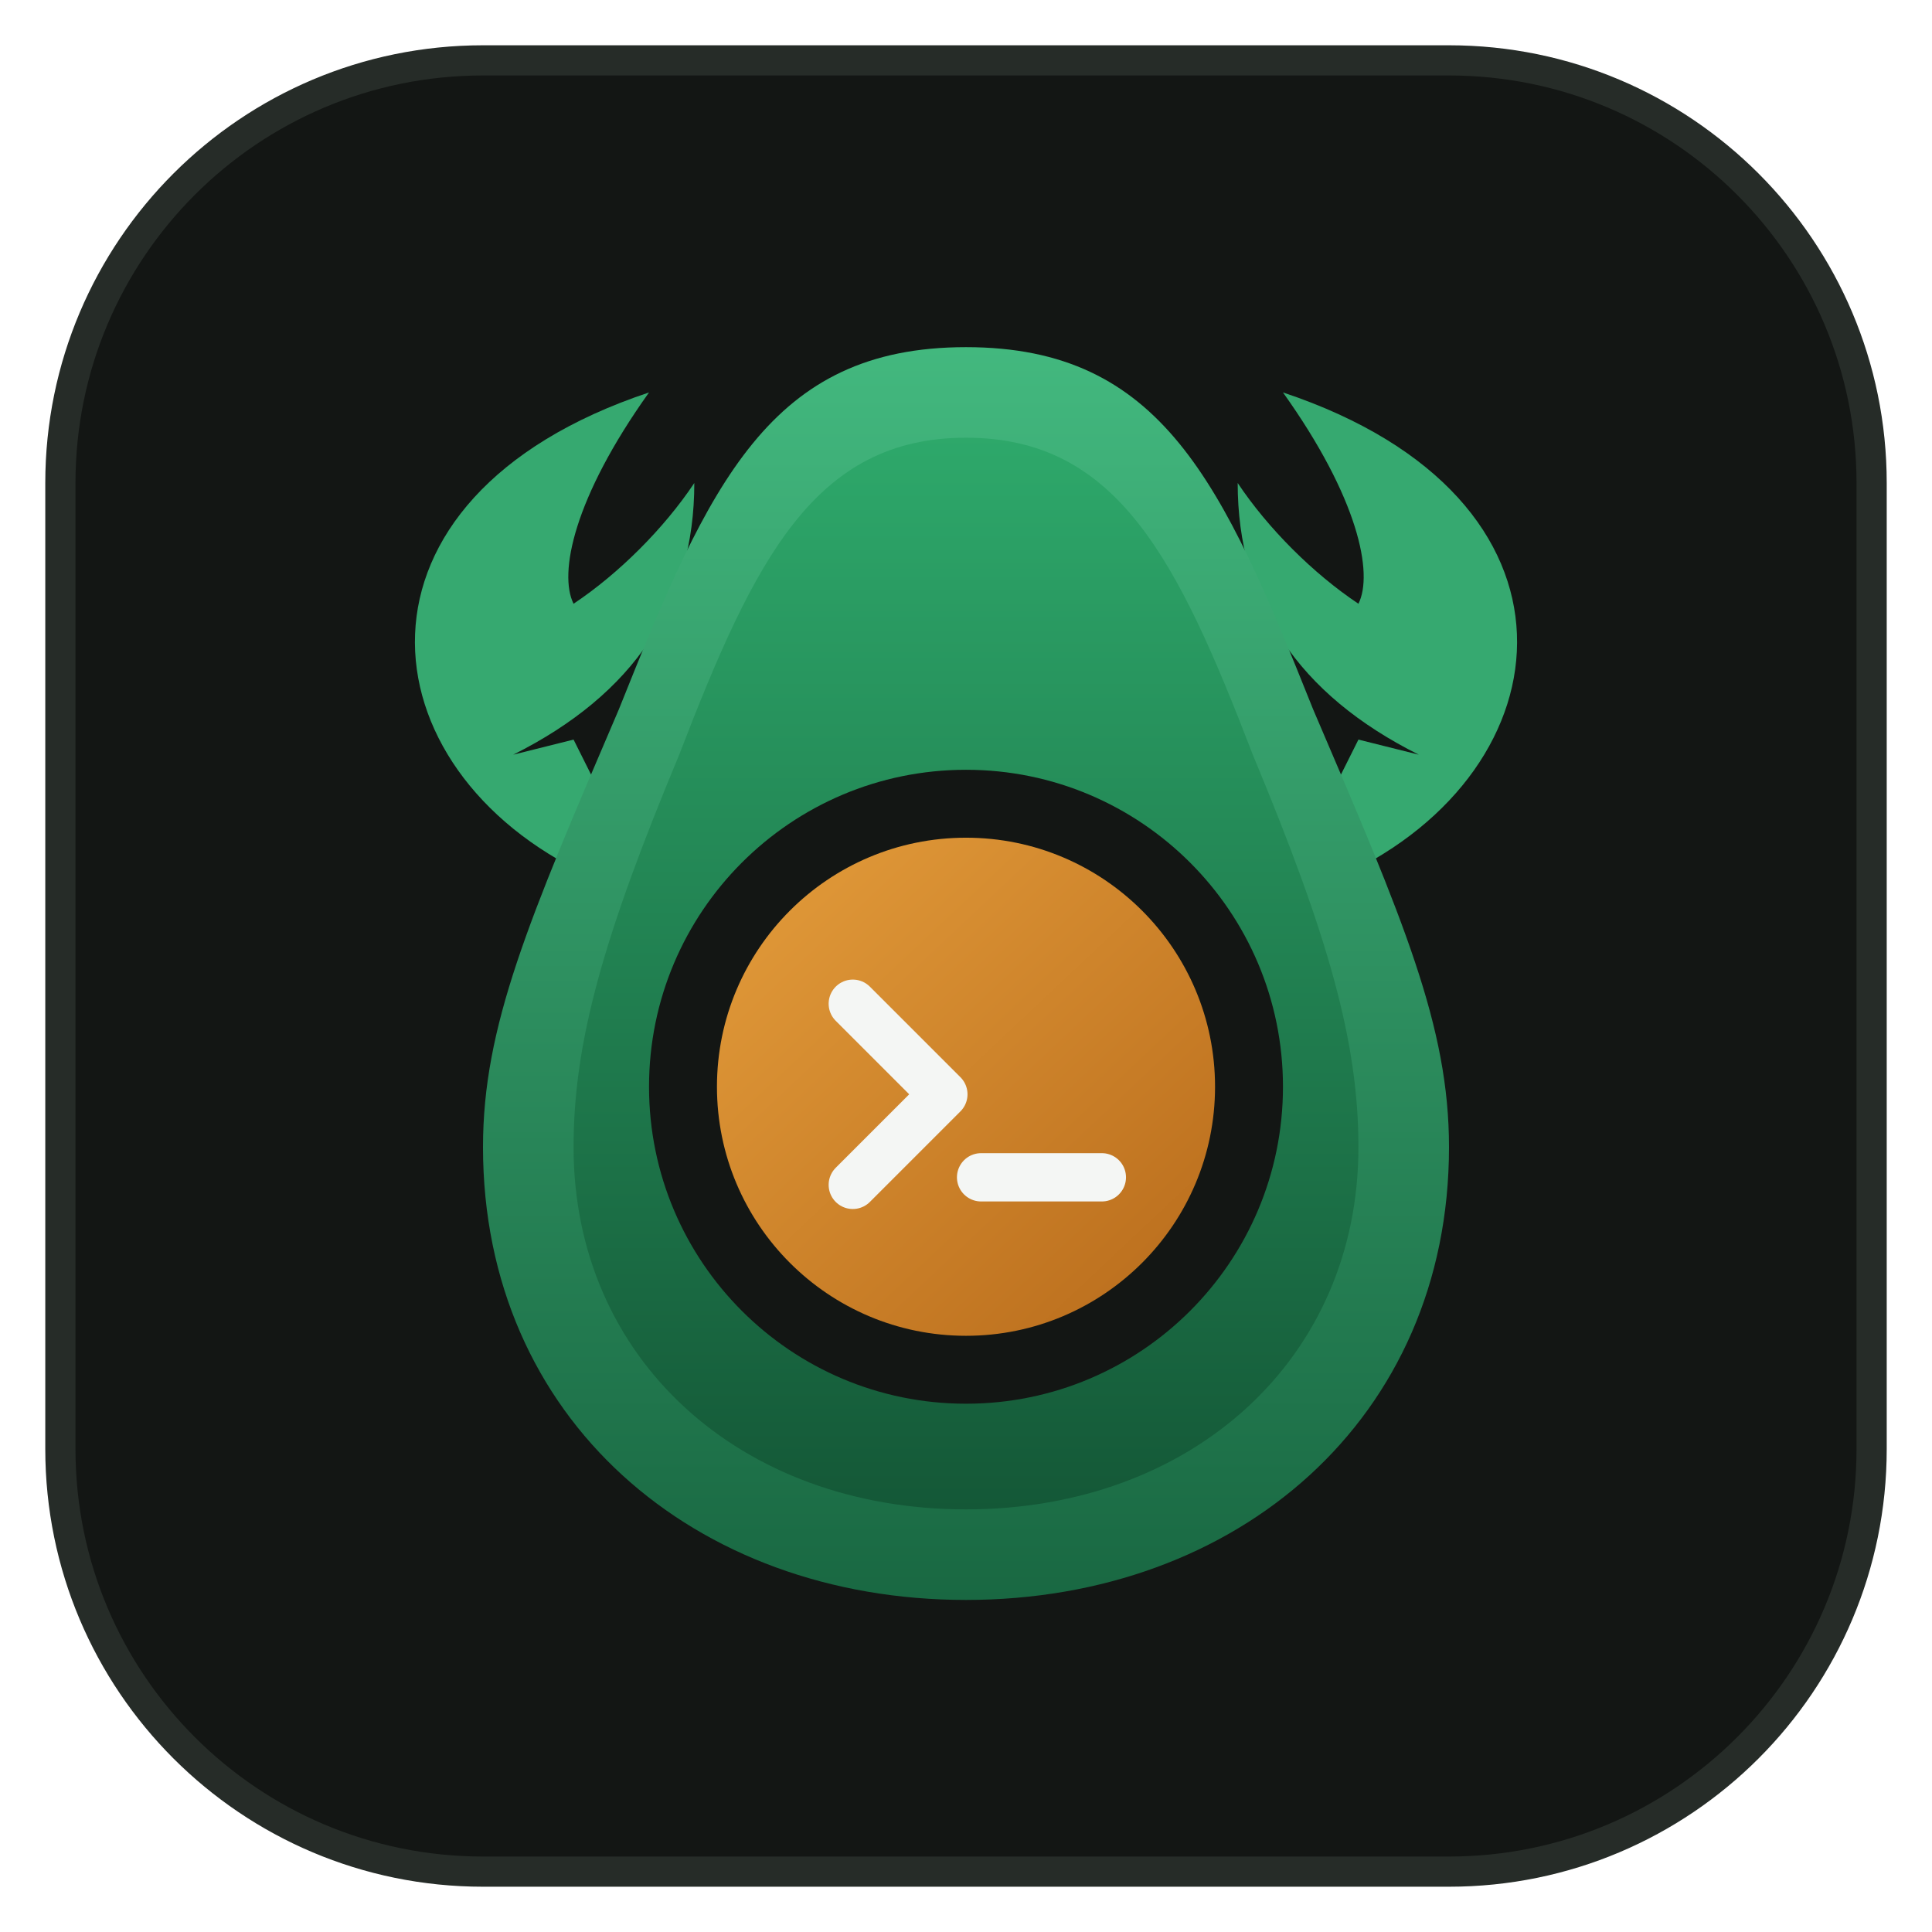
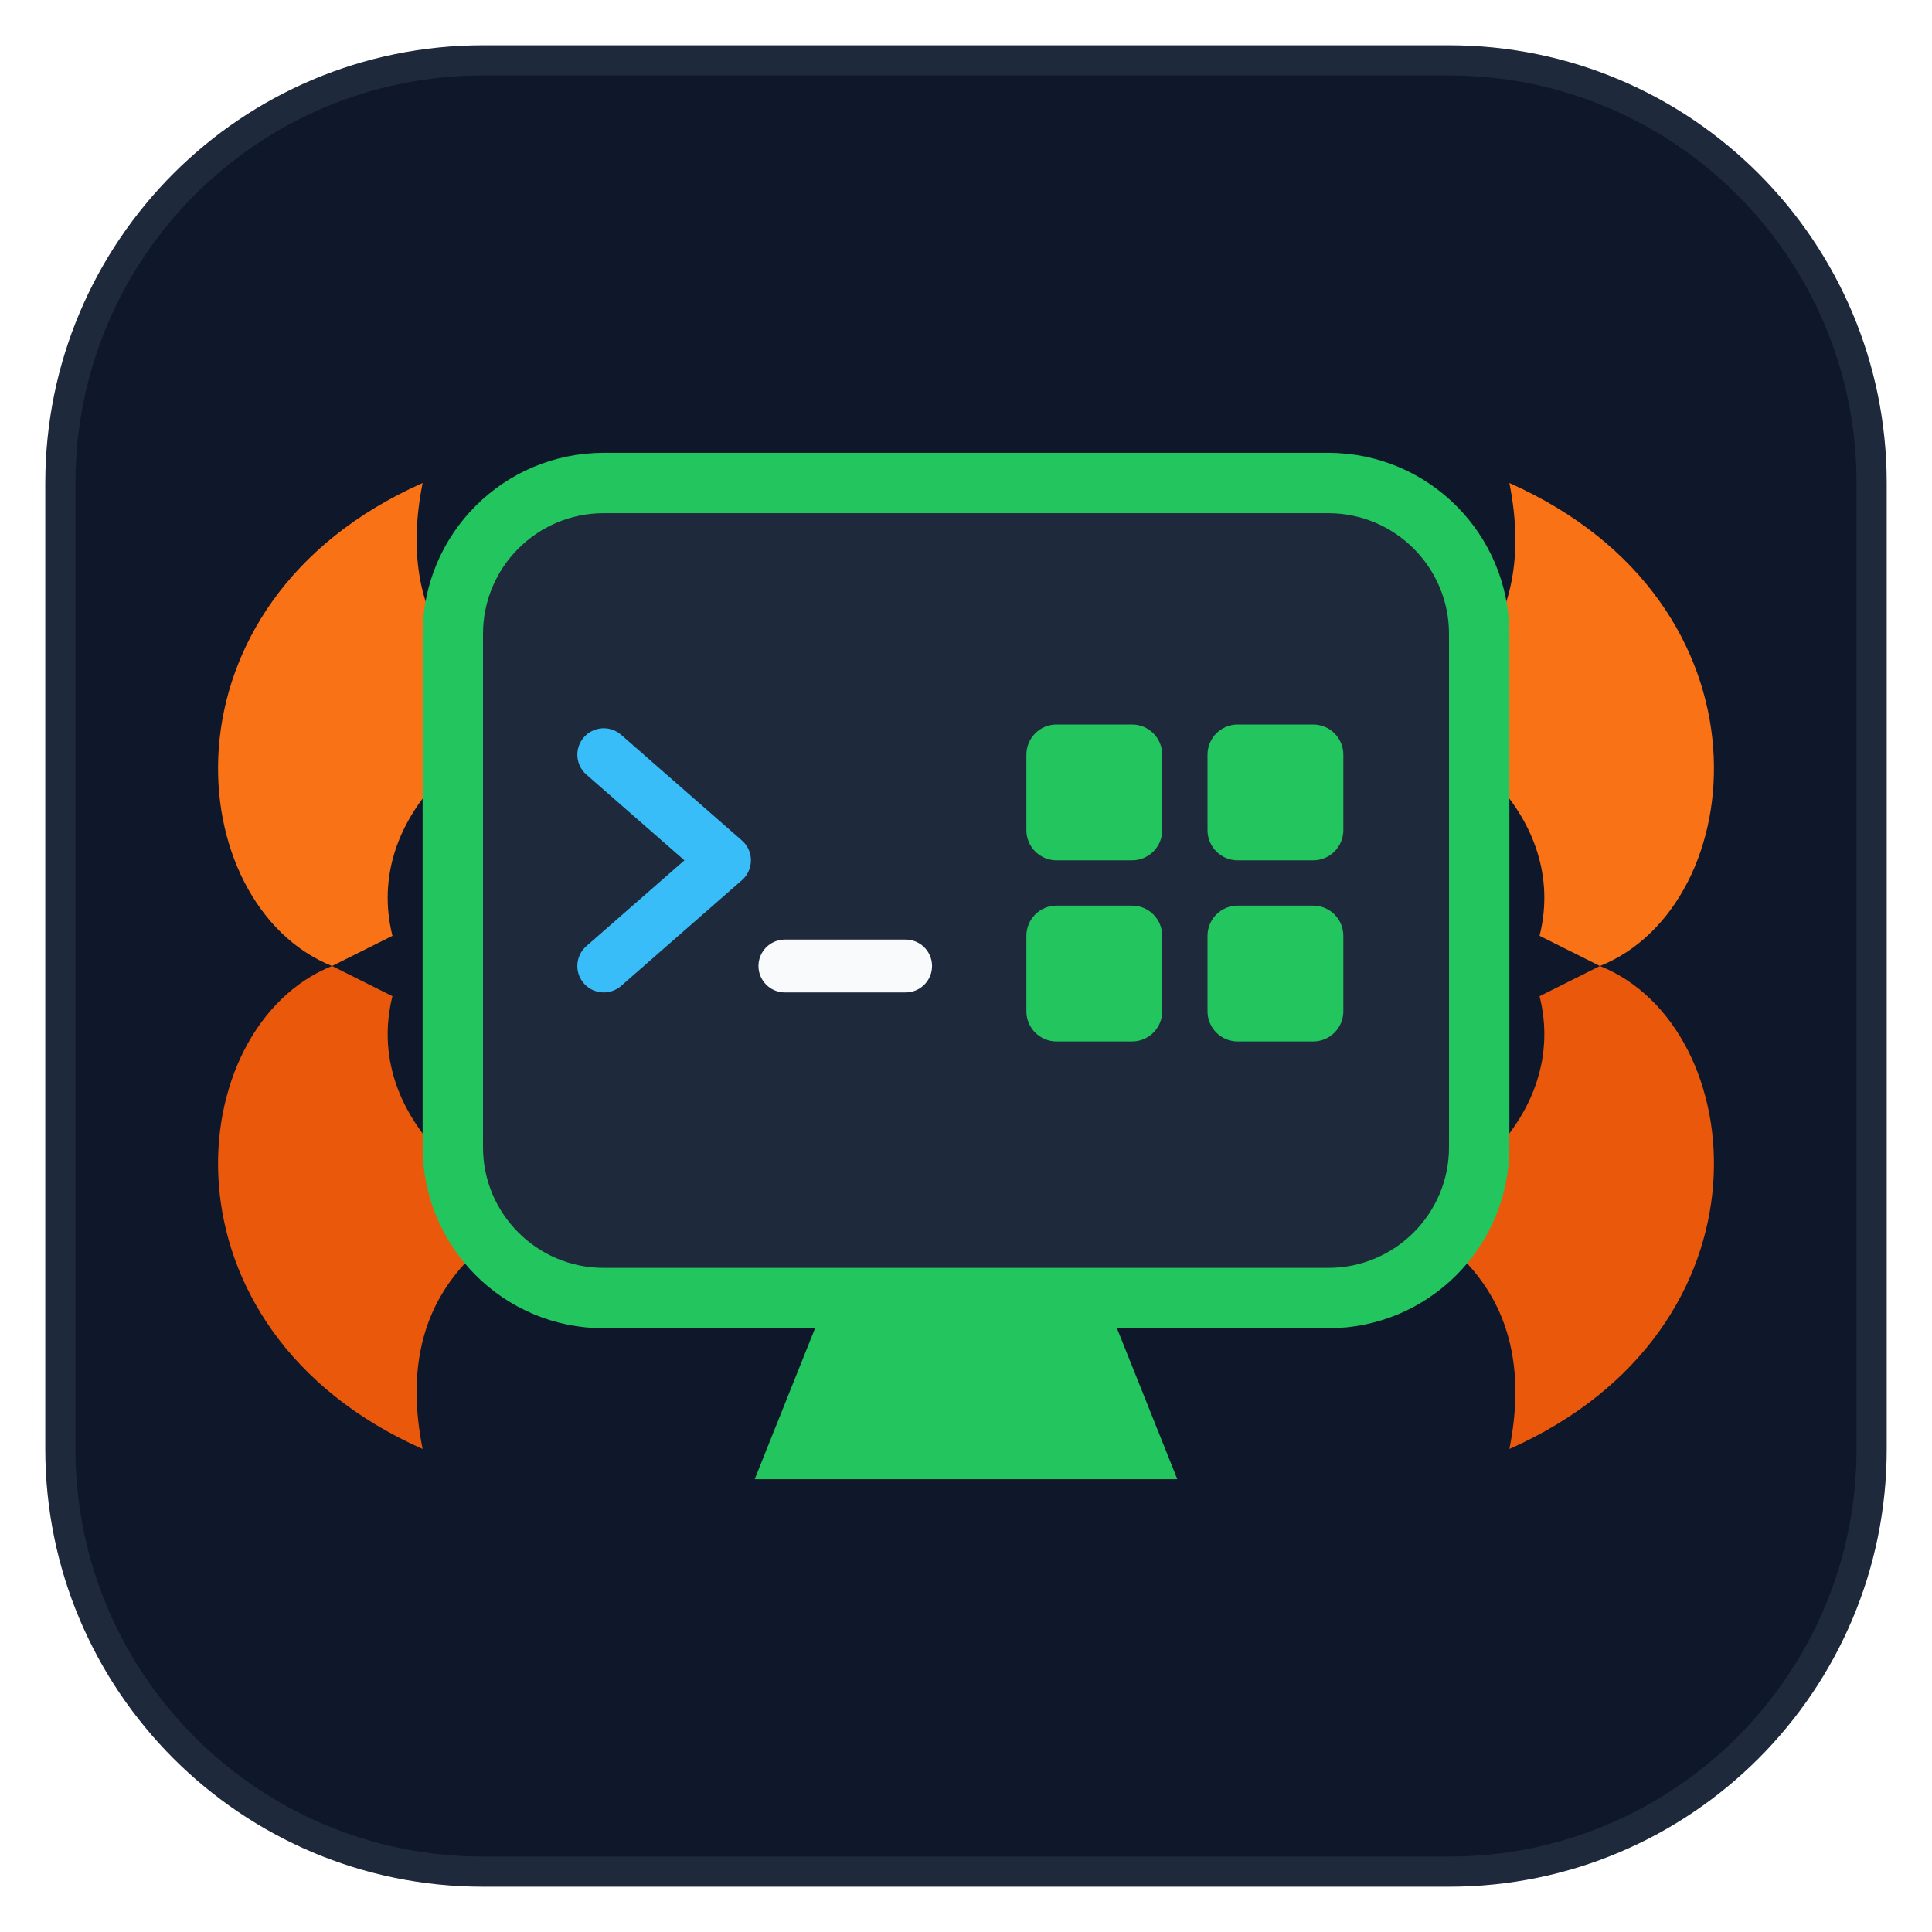
<svg xmlns="http://www.w3.org/2000/svg" viewBox="0 0 128 128" fill="none">
-   <defs>
-     <linearGradient id="crac-avo-outer" x1="64" y1="22" x2="64" y2="106" gradientUnits="userSpaceOnUse">
-       <stop offset="0" stop-color="#43b97f" />
-       <stop offset="1" stop-color="#196842" />
-     </linearGradient>
-     <linearGradient id="crac-avo-inner" x1="64" y1="28" x2="64" y2="100" gradientUnits="userSpaceOnUse">
-       <stop offset="0" stop-color="#2ea96b" />
-       <stop offset="1" stop-color="#145837" />
-     </linearGradient>
-     <linearGradient id="crac-pit" x1="48" y1="54" x2="80" y2="88" gradientUnits="userSpaceOnUse">
-       <stop offset="0" stop-color="#e59e3c" />
-       <stop offset="1" stop-color="#b86b1b" />
-     </linearGradient>
-   </defs>
-   <rect x="4" y="4" width="120" height="120" rx="28" fill="#131614" stroke="#262c28" stroke-width="2" />
-   <path d="M39 58 C24 51 22 33 43 26 C38 33 37 38 38 40 C41 38 44 35 46 32 C46 40 42 46 34 50 L38 49 L41 55 Z" fill="#36a970" />
-   <path d="M89 58 C104 51 106 33 85 26 C90 33 91 38 90 40 C87 38 84 35 82 32 C82 40 86 46 94 50 L90 49 L87 55 Z" fill="#36a970" />
-   <path d="M64 23 C51 23 47 32 41 47 C35 61 32 68 32 76 C32 94 46 106 64 106 C82 106 96 94 96 76 C96 68 93 61 87 47 C81 32 77 23 64 23 Z" fill="url(#crac-avo-outer)" />
-   <path d="M64 29 C54 29 50 37 45 50 C40 62 38 69 38 76 C38 90 49 100 64 100 C79 100 90 90 90 76 C90 69 88 62 83 50 C78 37 74 29 64 29 Z" fill="url(#crac-avo-inner)" />
-   <circle cx="64" cy="72" r="21" fill="#131614" />
-   <circle cx="64" cy="72" r="16.5" fill="url(#crac-pit)" />
-   <path d="M56.5 66.5 L62.5 72.5 L56.5 78.5" stroke="#f4f6f4" stroke-width="3.2" stroke-linecap="round" stroke-linejoin="round" />
-   <line x1="65" y1="78" x2="73" y2="78" stroke="#f4f6f4" stroke-width="3.2" stroke-linecap="round" />
+   <rect x="4" y="4" width="120" height="120" rx="28" fill="#0f172a" stroke="#1e293b" stroke-width="2" />
+   <path d="M22 64 C12 60 10 40 28 32 C26 42 32 46 36 48 C32 48 24 54 26 62 Z" fill="#f97316" />
+   <path d="M22 64 C12 68 10 88 28 96 C26 86 32 82 36 80 C32 80 24 74 26 66 Z" fill="#ea580c" />
+   <path d="M106 64 C116 60 118 40 100 32 C102 42 96 46 92 48 C96 48 104 54 102 62 Z" fill="#f97316" />
+   <path d="M106 64 C116 68 118 88 100 96 C102 86 96 82 92 80 C96 80 104 74 102 66 Z" fill="#ea580c" />
+   <rect x="30" y="32" width="68" height="54" rx="10" fill="#1e293b" stroke="#22c55e" stroke-width="4" />
+   <path d="M54 88 L50 98 L78 98 L74 88 Z" fill="#22c55e" />
+   <path d="M40 50 L48 57 L40 64" stroke="#38bdf8" stroke-width="3.5" stroke-linecap="round" stroke-linejoin="round" />
+   <line x1="52" y1="64" x2="60" y2="64" stroke="#f8fafc" stroke-width="3.5" stroke-linecap="round" />
+   <rect x="68" y="48" width="9" height="9" rx="2" fill="#22c55e" />
+   <rect x="80" y="48" width="9" height="9" rx="2" fill="#22c55e" />
+   <rect x="68" y="60" width="9" height="9" rx="2" fill="#22c55e" />
+   <rect x="80" y="60" width="9" height="9" rx="2" fill="#22c55e" />
</svg>
